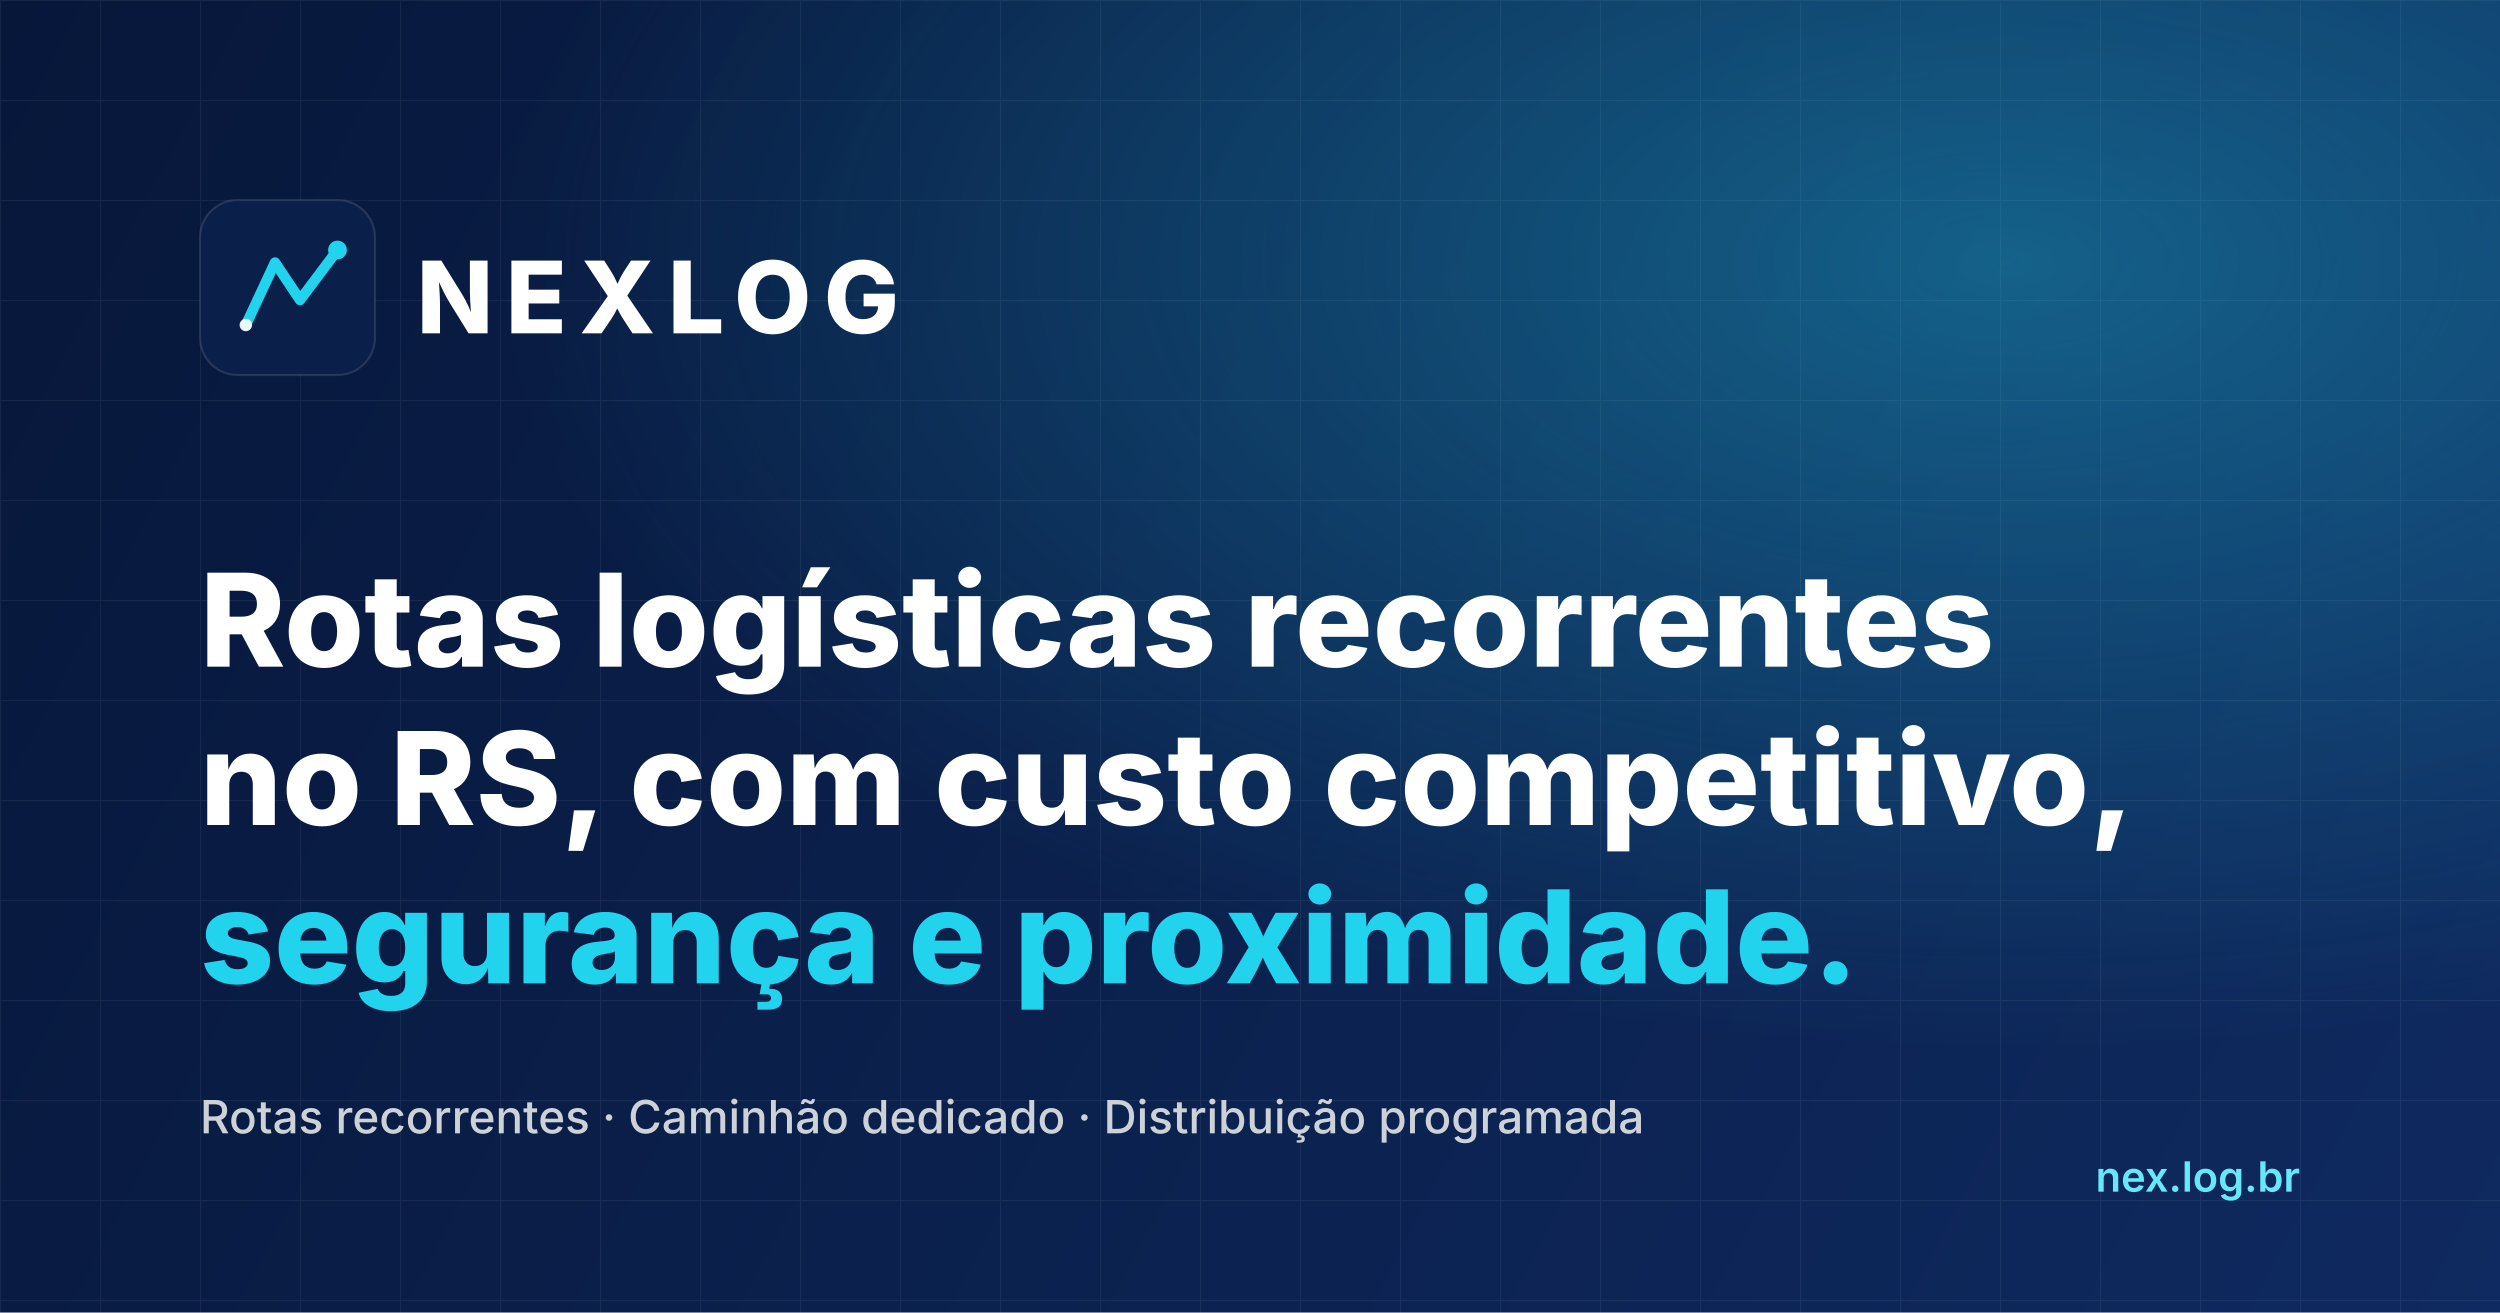
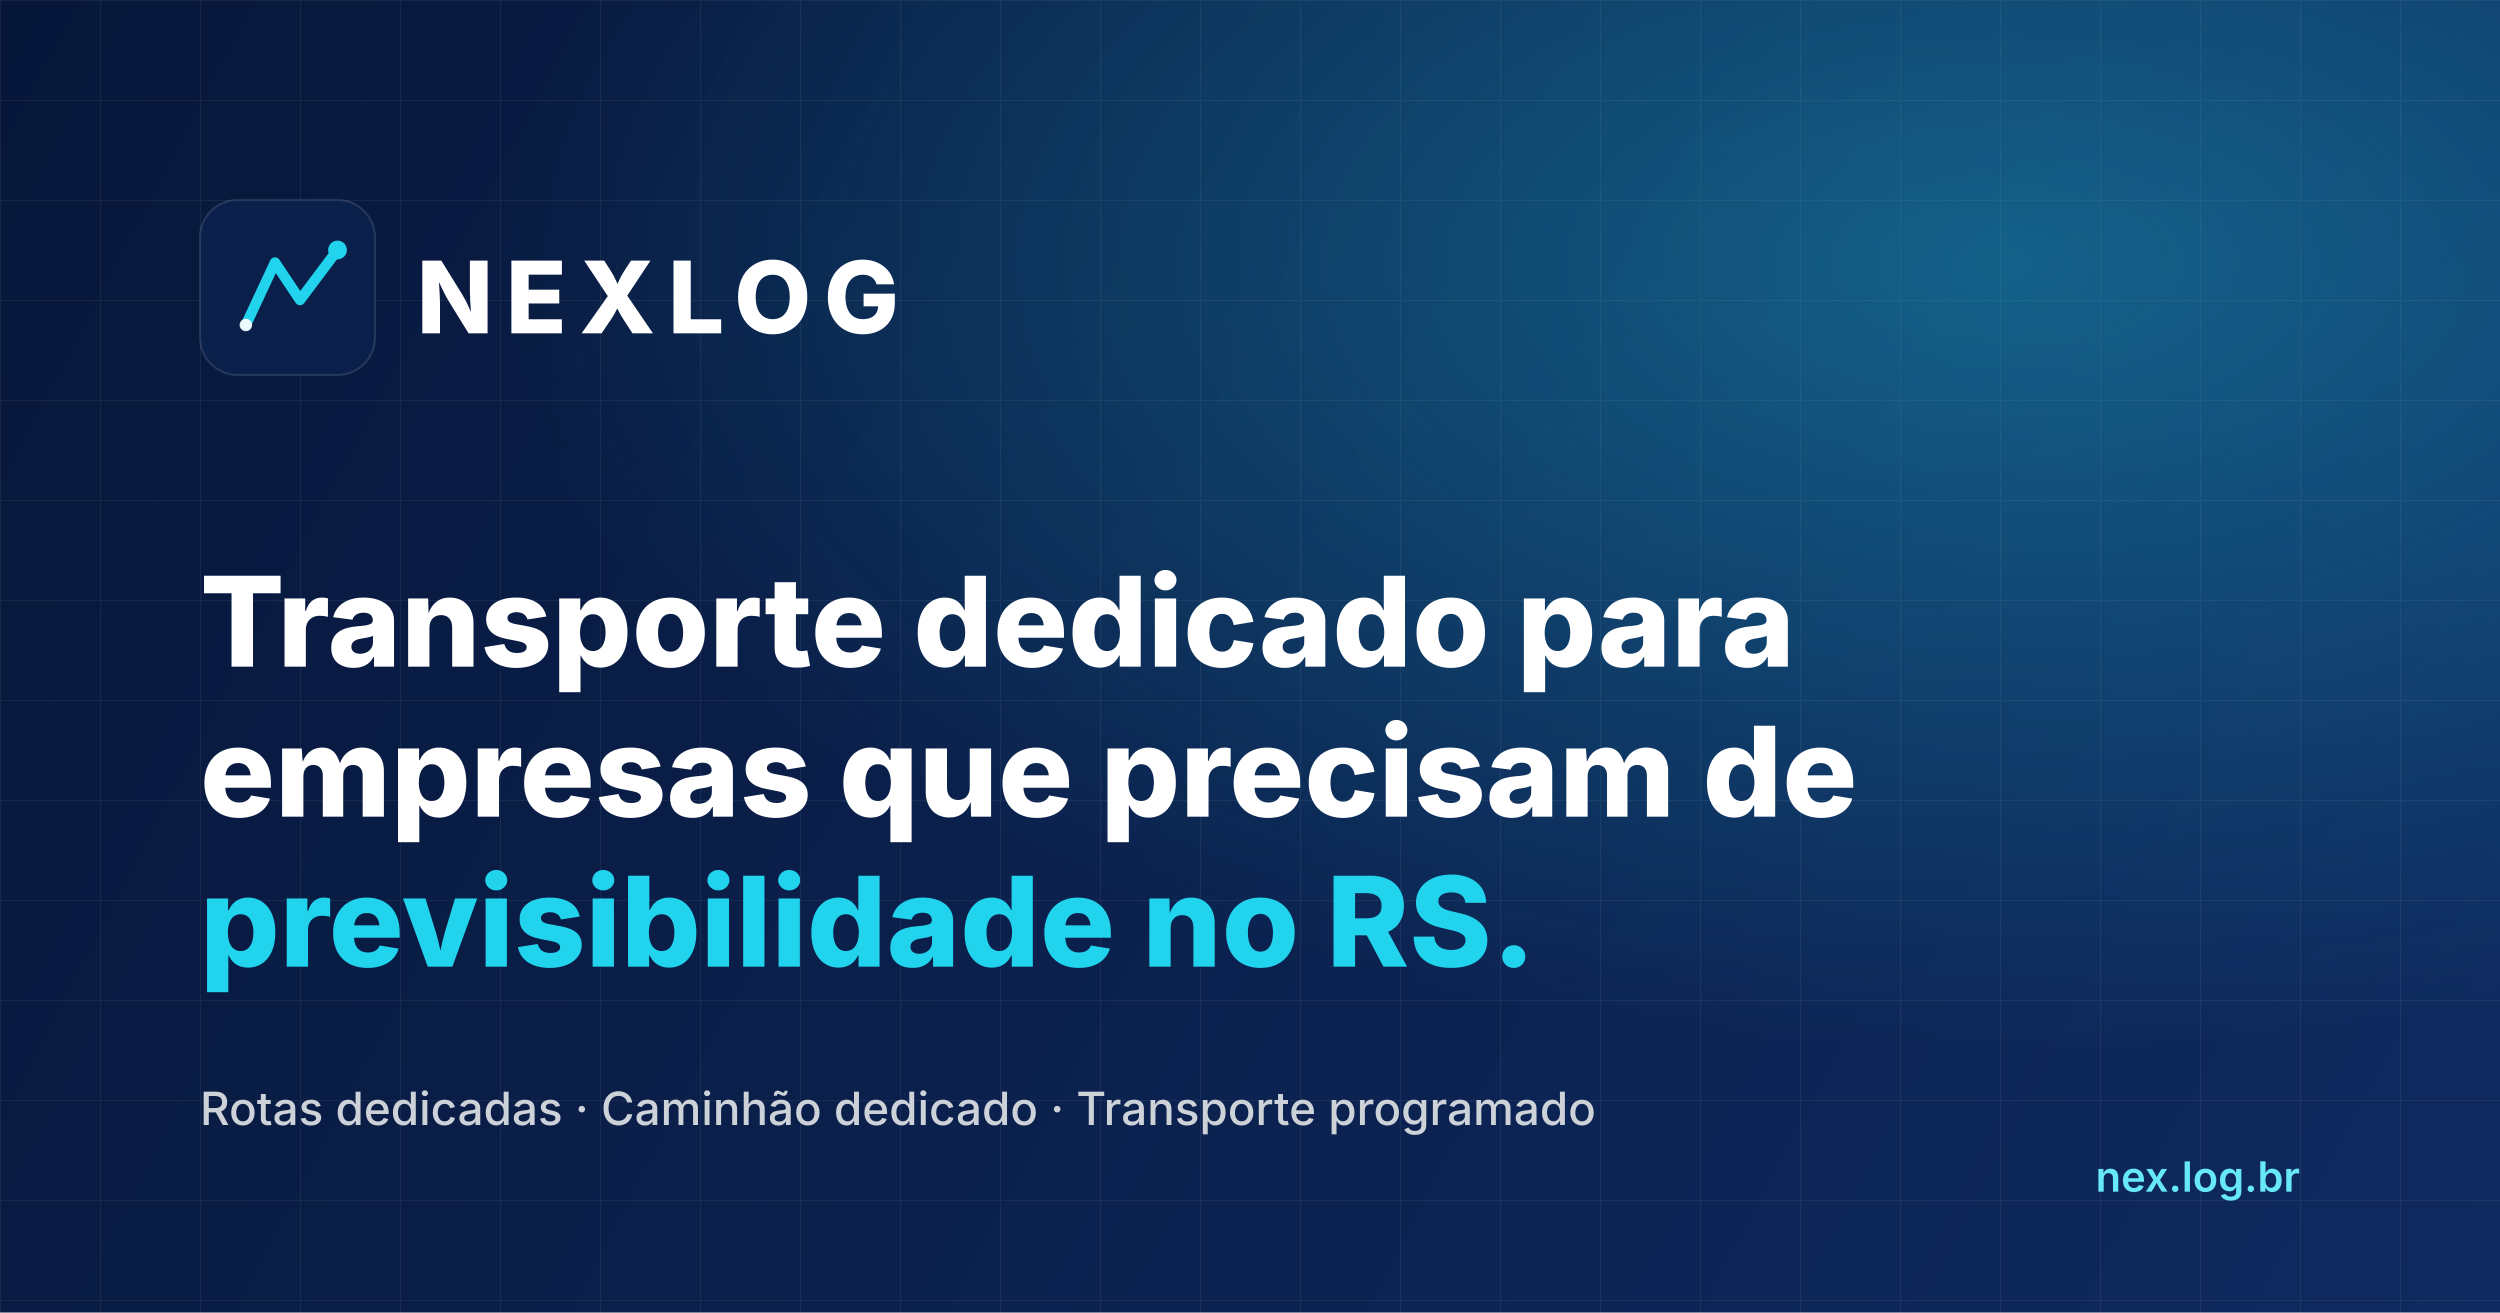
- <svg xmlns="http://www.w3.org/2000/svg" viewBox="0 0 1200 630" role="img" aria-label="NEXLOG - Rotas logisticas recorrentes no Rio Grande do Sul">
+ <svg xmlns="http://www.w3.org/2000/svg" viewBox="0 0 1200 630" role="img" aria-label="NEXLOG - Transporte dedicado e operacao programada no Rio Grande do Sul">
  <defs>
    <linearGradient id="bg" x1="0" y1="0" x2="1200" y2="630" gradientUnits="userSpaceOnUse">
      <stop offset="0" stop-color="#07173A" />
      <stop offset="1" stop-color="#0F2A60" />
    </linearGradient>
    <radialGradient id="glow" cx="80%" cy="20%" r="60%">
      <stop offset="0" stop-color="#22D3EE" stop-opacity="0.35" />
      <stop offset="1" stop-color="#22D3EE" stop-opacity="0" />
    </radialGradient>
    <pattern id="grid" width="48" height="48" patternUnits="userSpaceOnUse">
      <path d="M48 0 L0 0 0 48" fill="none" stroke="rgba(255,255,255,0.06)" stroke-width="1" />
    </pattern>
  </defs>
  <rect width="1200" height="630" fill="url(#bg)" />
  <rect width="1200" height="630" fill="url(#grid)" />
  <rect width="1200" height="630" fill="url(#glow)" />
  <g transform="translate(96 96)">
    <rect width="84" height="84" rx="18" fill="#0A1F4A" stroke="rgba(255,255,255,0.12)" />
    <path d="M22 60 L36 30 L48 48 L66 24" stroke="#22D3EE" stroke-width="5" stroke-linecap="round" stroke-linejoin="round" fill="none" />
    <circle cx="66" cy="24" r="4.5" fill="#22D3EE" />
    <circle cx="22" cy="60" r="3" fill="#fff" fill-opacity="0.9" />
  </g>
  <text x="200" y="160" font-family="Sora, Inter, sans-serif" font-size="48" font-weight="800" letter-spacing="6" fill="#FFFFFF">NEXLOG</text>
-   <text x="96" y="320" font-family="Sora, Inter, sans-serif" font-size="62" font-weight="800" fill="#FFFFFF">Rotas logísticas recorrentes</text>
-   <text x="96" y="396" font-family="Sora, Inter, sans-serif" font-size="62" font-weight="800" fill="#FFFFFF">no RS, com custo competitivo,</text>
-   <text x="96" y="472" font-family="Sora, Inter, sans-serif" font-size="62" font-weight="800" fill="#22D3EE">segurança e proximidade.</text>
-   <text x="96" y="544" font-family="Inter, sans-serif" font-size="22" font-weight="500" fill="#CDD1D8">Rotas recorrentes · Caminhão dedicado · Distribuição programada</text>
+   <text x="96" y="320" font-family="Sora, Inter, sans-serif" font-size="60" font-weight="800" fill="#FFFFFF">Transporte dedicado para</text>
+   <text x="96" y="392" font-family="Sora, Inter, sans-serif" font-size="60" font-weight="800" fill="#FFFFFF">empresas que precisam de</text>
+   <text x="96" y="464" font-family="Sora, Inter, sans-serif" font-size="60" font-weight="800" fill="#22D3EE">previsibilidade no RS.</text>
+   <text x="96" y="540" font-family="Inter, sans-serif" font-size="22" font-weight="500" fill="#CDD1D8">Rotas dedicadas · Caminhão dedicado · Transporte programado</text>
  <text x="1104" y="572" text-anchor="end" font-family="Inter, sans-serif" font-size="20" font-weight="600" fill="#67E8F9">nex.log.br</text>
</svg>
